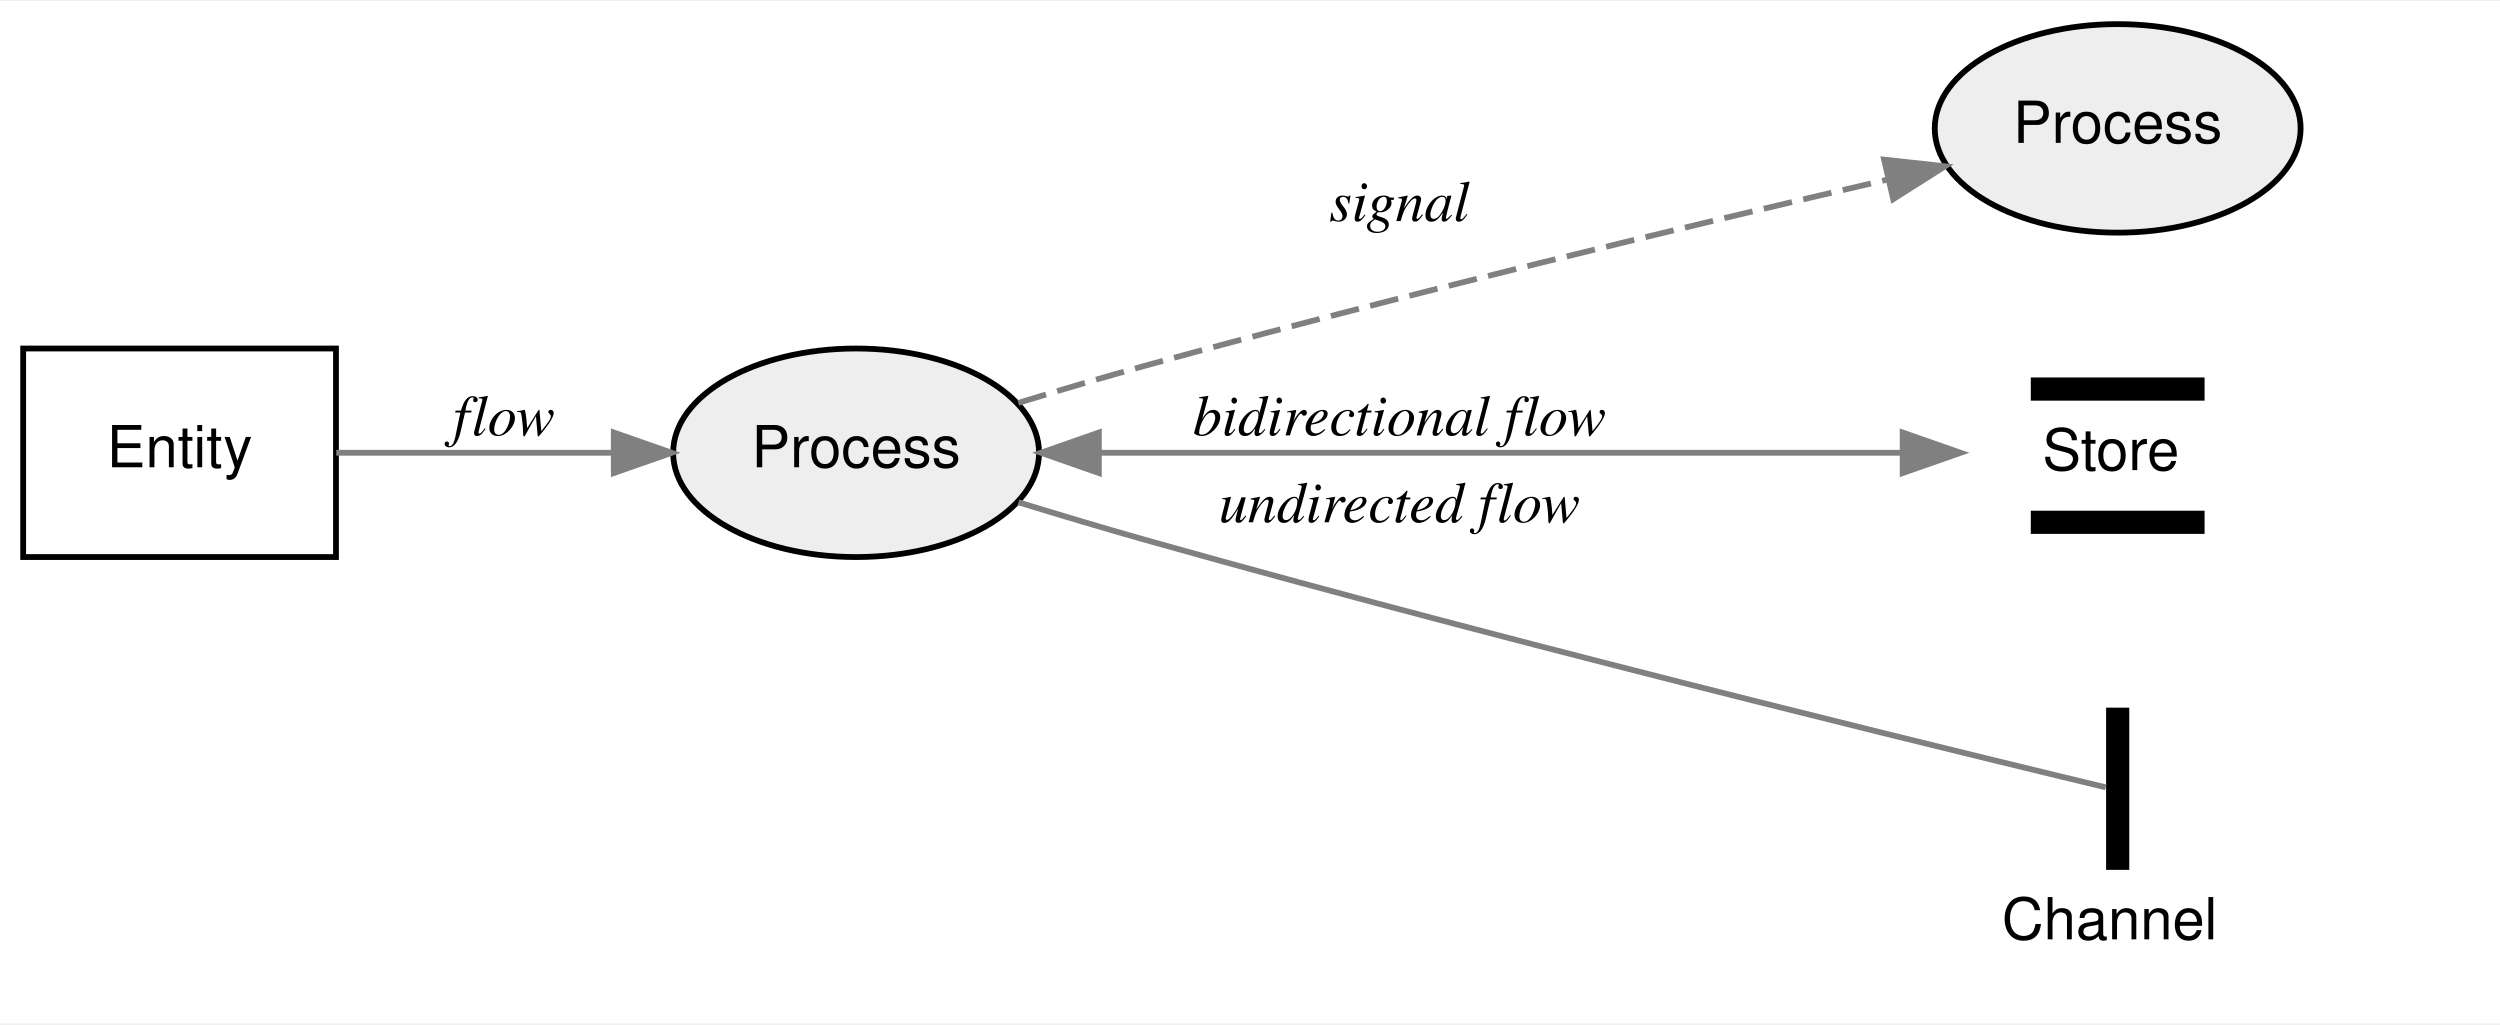
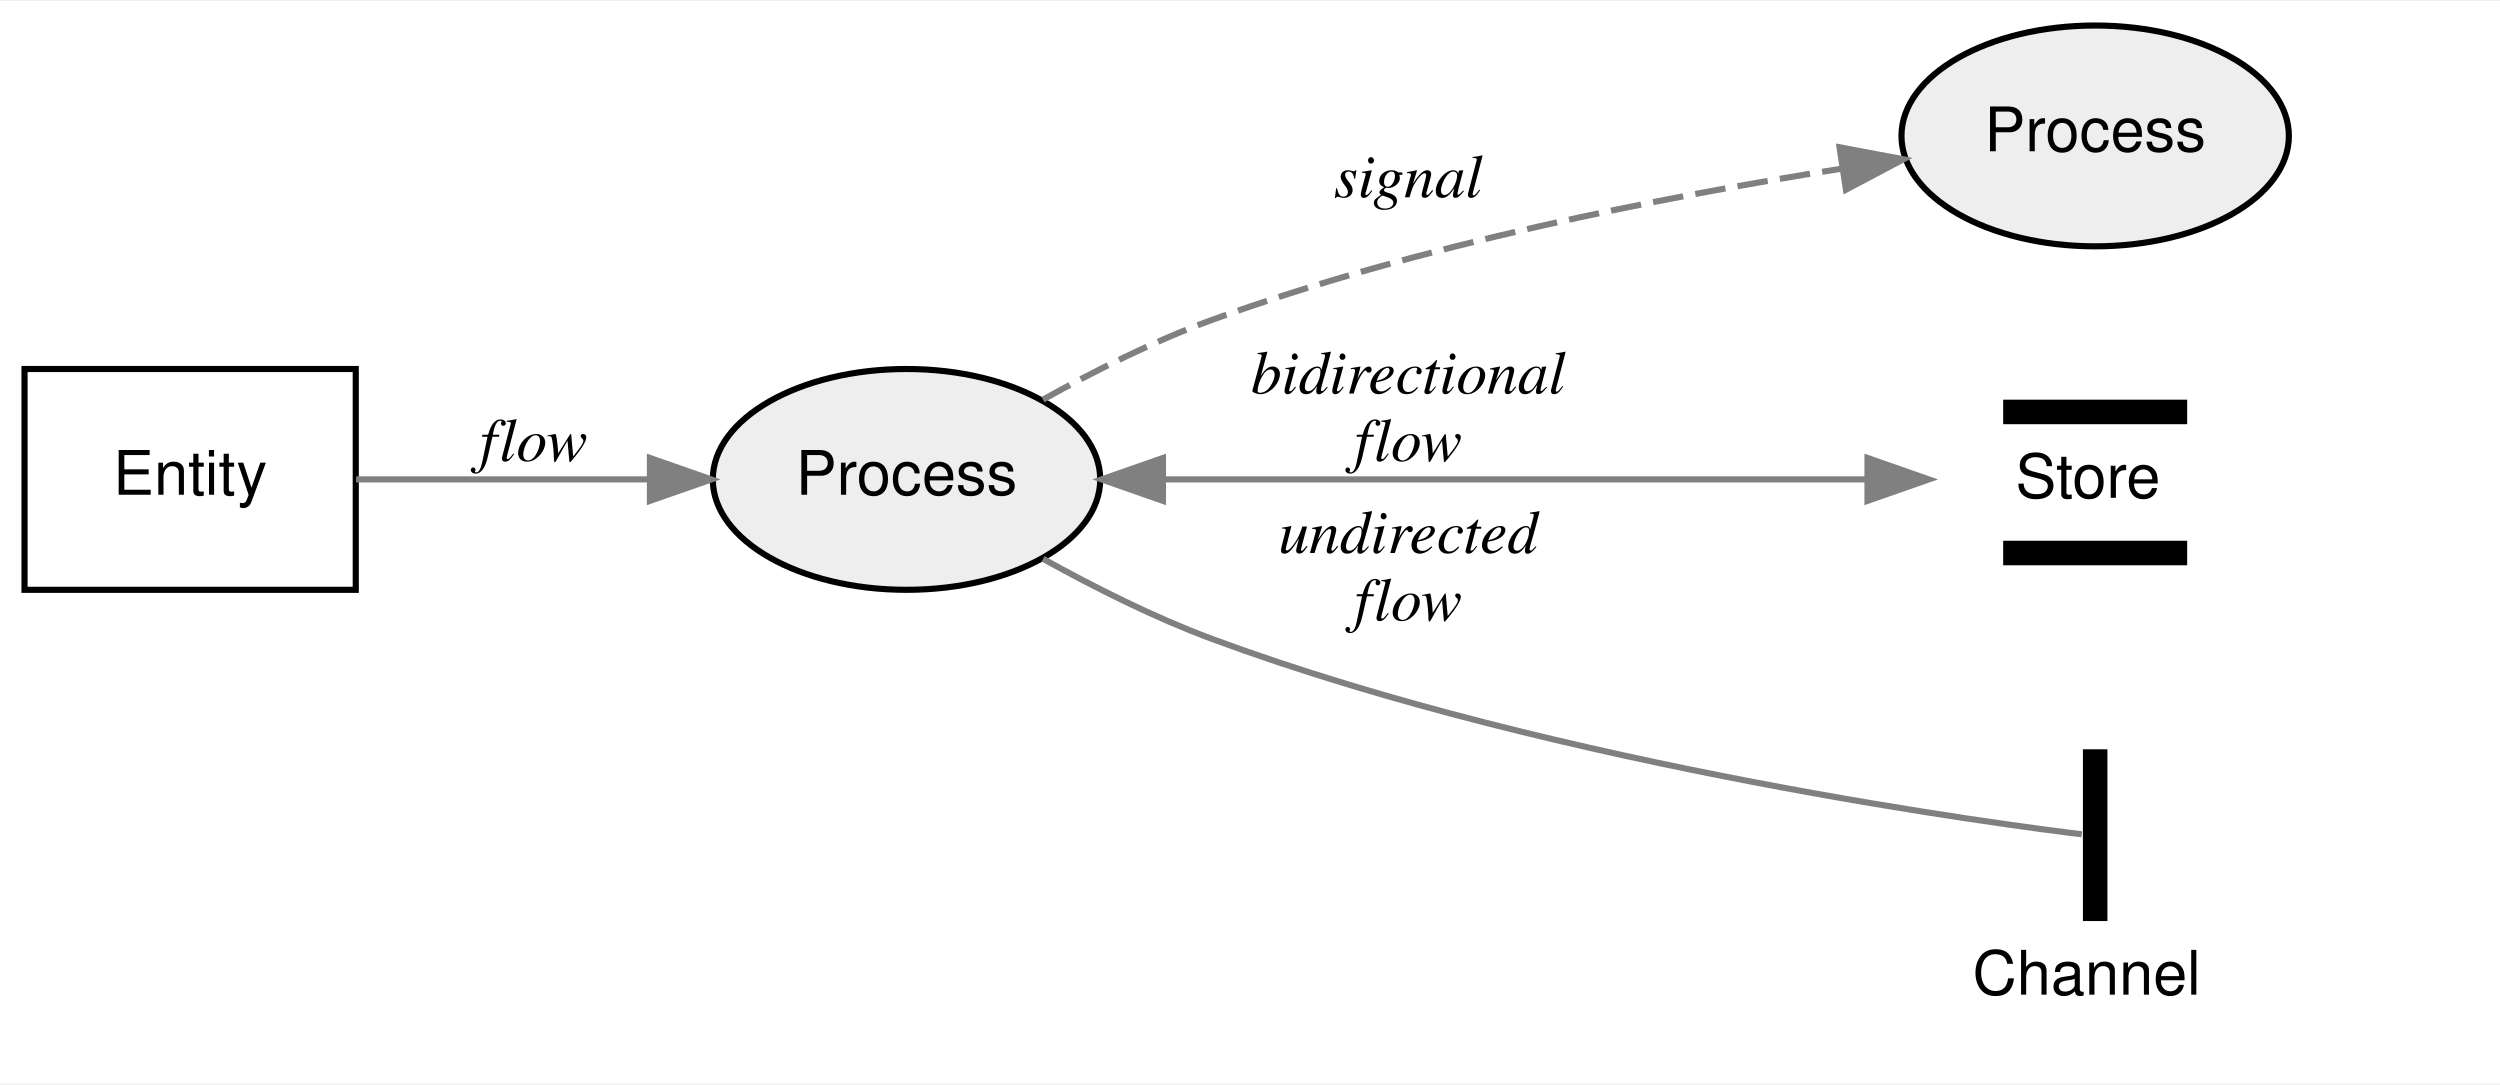
- <svg xmlns="http://www.w3.org/2000/svg" width="432pt" height="177pt" viewBox="0.00 0.00 431.58 176.50">
+ <svg xmlns="http://www.w3.org/2000/svg" width="408pt" height="177pt" viewBox="0.00 0.00 407.58 176.50">
  <g id="graph0" class="graph" transform="scale(1 1) rotate(0) translate(4 172.5)">
-     <polygon fill="white" stroke="transparent" points="-4,4 -4,-172.5 427.58,-172.5 427.58,4 -4,4" />
+     <polygon fill="white" stroke="transparent" points="-4,4 -4,-172.5 403.58,-172.5 403.58,4 -4,4" />
    <g id="node1" class="node">
      <ellipse fill="#eeeeee" stroke="black" cx="143.79" cy="-94.5" rx="31.58" ry="18" />
      <text text-anchor="middle" x="143.79" y="-92" font-family="Helvetica,sans-Serif" font-size="10.00">Process</text>
    </g>
    <g id="node2" class="node">
-       <ellipse fill="#eeeeee" stroke="black" cx="361.58" cy="-150.5" rx="31.58" ry="18" />
-       <text text-anchor="middle" x="361.58" y="-148" font-family="Helvetica,sans-Serif" font-size="10.00">Process</text>
+       <ellipse fill="#eeeeee" stroke="black" cx="337.58" cy="-150.5" rx="31.58" ry="18" />
+       <text text-anchor="middle" x="337.58" y="-148" font-family="Helvetica,sans-Serif" font-size="10.00">Process</text>
    </g>
    <g id="edge2" class="edge">
-       <path fill="none" stroke="gray" stroke-dasharray="5,2" d="M171.8,-103.11C178.87,-105.28 186.49,-107.54 193.58,-109.5 237.26,-121.57 287.85,-133.74 321.8,-141.65" />
-       <polygon fill="gray" stroke="gray" points="321.25,-145.11 331.78,-143.96 322.83,-138.29 321.25,-145.11" />
-       <text text-anchor="middle" x="237.58" y="-134.5" font-family="Times,serif" font-style="italic" font-size="10.00">signal</text>
+       <path fill="none" stroke="gray" stroke-dasharray="5,2" d="M166.04,-107.51C174.38,-112.16 184.19,-117.09 193.58,-120.5 227.13,-132.68 267,-140.53 296.11,-145.14" />
+       <polygon fill="gray" stroke="gray" points="295.9,-148.65 306.31,-146.69 296.95,-141.73 295.9,-148.65" />
+       <text text-anchor="middle" x="225.58" y="-140.5" font-family="Times,serif" font-style="italic" font-size="10.00">signal</text>
    </g>
    <g id="node4" class="node">
-       <polygon fill="black" stroke="transparent" points="346.58,-103.5 346.58,-107.5 376.58,-107.5 376.58,-103.5 346.58,-103.5" />
-       <text text-anchor="start" x="348.58" y="-91.5" font-family="Helvetica,sans-Serif" font-size="10.00">Store</text>
-       <polygon fill="black" stroke="transparent" points="346.58,-80.5 346.58,-84.5 376.58,-84.5 376.58,-80.5 346.58,-80.5" />
+       <polygon fill="black" stroke="transparent" points="322.58,-103.5 322.58,-107.5 352.58,-107.5 352.58,-103.5 322.58,-103.5" />
+       <text text-anchor="start" x="324.58" y="-91.5" font-family="Helvetica,sans-Serif" font-size="10.00">Store</text>
+       <polygon fill="black" stroke="transparent" points="322.58,-80.5 322.58,-84.5 352.58,-84.5 352.58,-80.5 322.58,-80.5" />
    </g>
    <g id="edge3" class="edge">
-       <path fill="none" stroke="gray" d="M185.73,-94.5C225.7,-94.5 285.96,-94.5 324.27,-94.5" />
-       <polygon fill="gray" stroke="gray" points="185.7,-91 175.7,-94.5 185.7,-98 185.7,-91" />
-       <polygon fill="gray" stroke="gray" points="324.46,-98 334.46,-94.5 324.46,-91 324.46,-98" />
-       <text text-anchor="middle" x="237.58" y="-97.5" font-family="Times,serif" font-style="italic" font-size="10.00">bidirectional flow</text>
+       <path fill="none" stroke="gray" d="M185.76,-94.5C219.81,-94.5 267.8,-94.5 300.44,-94.5" />
+       <polygon fill="gray" stroke="gray" points="185.6,-91 175.6,-94.5 185.6,-98 185.6,-91" />
+       <polygon fill="gray" stroke="gray" points="300.46,-98 310.46,-94.5 300.46,-91 300.46,-98" />
+       <text text-anchor="middle" x="225.58" y="-108.5" font-family="Times,serif" font-style="italic" font-size="10.00">bidirectional</text>
+       <text text-anchor="middle" x="225.58" y="-97.5" font-family="Times,serif" font-style="italic" font-size="10.00">flow</text>
    </g>
    <g id="node5" class="node">
-       <polygon fill="black" stroke="transparent" points="359.58,-22.5 359.58,-50.5 363.58,-50.5 363.58,-22.5 359.58,-22.5" />
-       <text text-anchor="start" x="341.58" y="-10.5" font-family="Helvetica,sans-Serif" font-size="10.00">Channel</text>
+       <polygon fill="black" stroke="transparent" points="335.58,-22.5 335.58,-50.5 339.58,-50.5 339.58,-22.5 335.58,-22.5" />
+       <text text-anchor="start" x="317.58" y="-10.5" font-family="Helvetica,sans-Serif" font-size="10.00">Channel</text>
    </g>
    <g id="edge4" class="edge">
-       <path fill="none" stroke="gray" d="M171.82,-85.95C178.88,-83.78 186.5,-81.5 193.58,-79.5 262.73,-59.98 349,-39.27 359.51,-36.75" />
-       <text text-anchor="middle" x="237.58" y="-82.5" font-family="Times,serif" font-style="italic" font-size="10.00">undirected flow</text>
+       <path fill="none" stroke="gray" d="M166.06,-81.55C174.41,-76.91 184.22,-71.97 193.58,-68.5 250.35,-47.46 325.16,-37.88 335.4,-36.64" />
+       <text text-anchor="middle" x="225.58" y="-82.5" font-family="Times,serif" font-style="italic" font-size="10.00">undirected</text>
+       <text text-anchor="middle" x="225.58" y="-71.5" font-family="Times,serif" font-style="italic" font-size="10.00">flow</text>
    </g>
    <g id="node3" class="node">
      <polygon fill="none" stroke="black" points="54,-112.5 0,-112.5 0,-76.5 54,-76.5 54,-112.5" />
      <text text-anchor="middle" x="27" y="-92" font-family="Helvetica,sans-Serif" font-size="10.00">Entity</text>
    </g>
    <g id="edge1" class="edge">
      <path fill="none" stroke="gray" d="M54.05,-94.5C68.16,-94.5 85.91,-94.5 101.82,-94.5" />
      <polygon fill="gray" stroke="gray" points="101.96,-98 111.96,-94.5 101.96,-91 101.96,-98" />
      <text text-anchor="middle" x="83" y="-97.5" font-family="Times,serif" font-style="italic" font-size="10.00">flow</text>
    </g>
  </g>
</svg>
